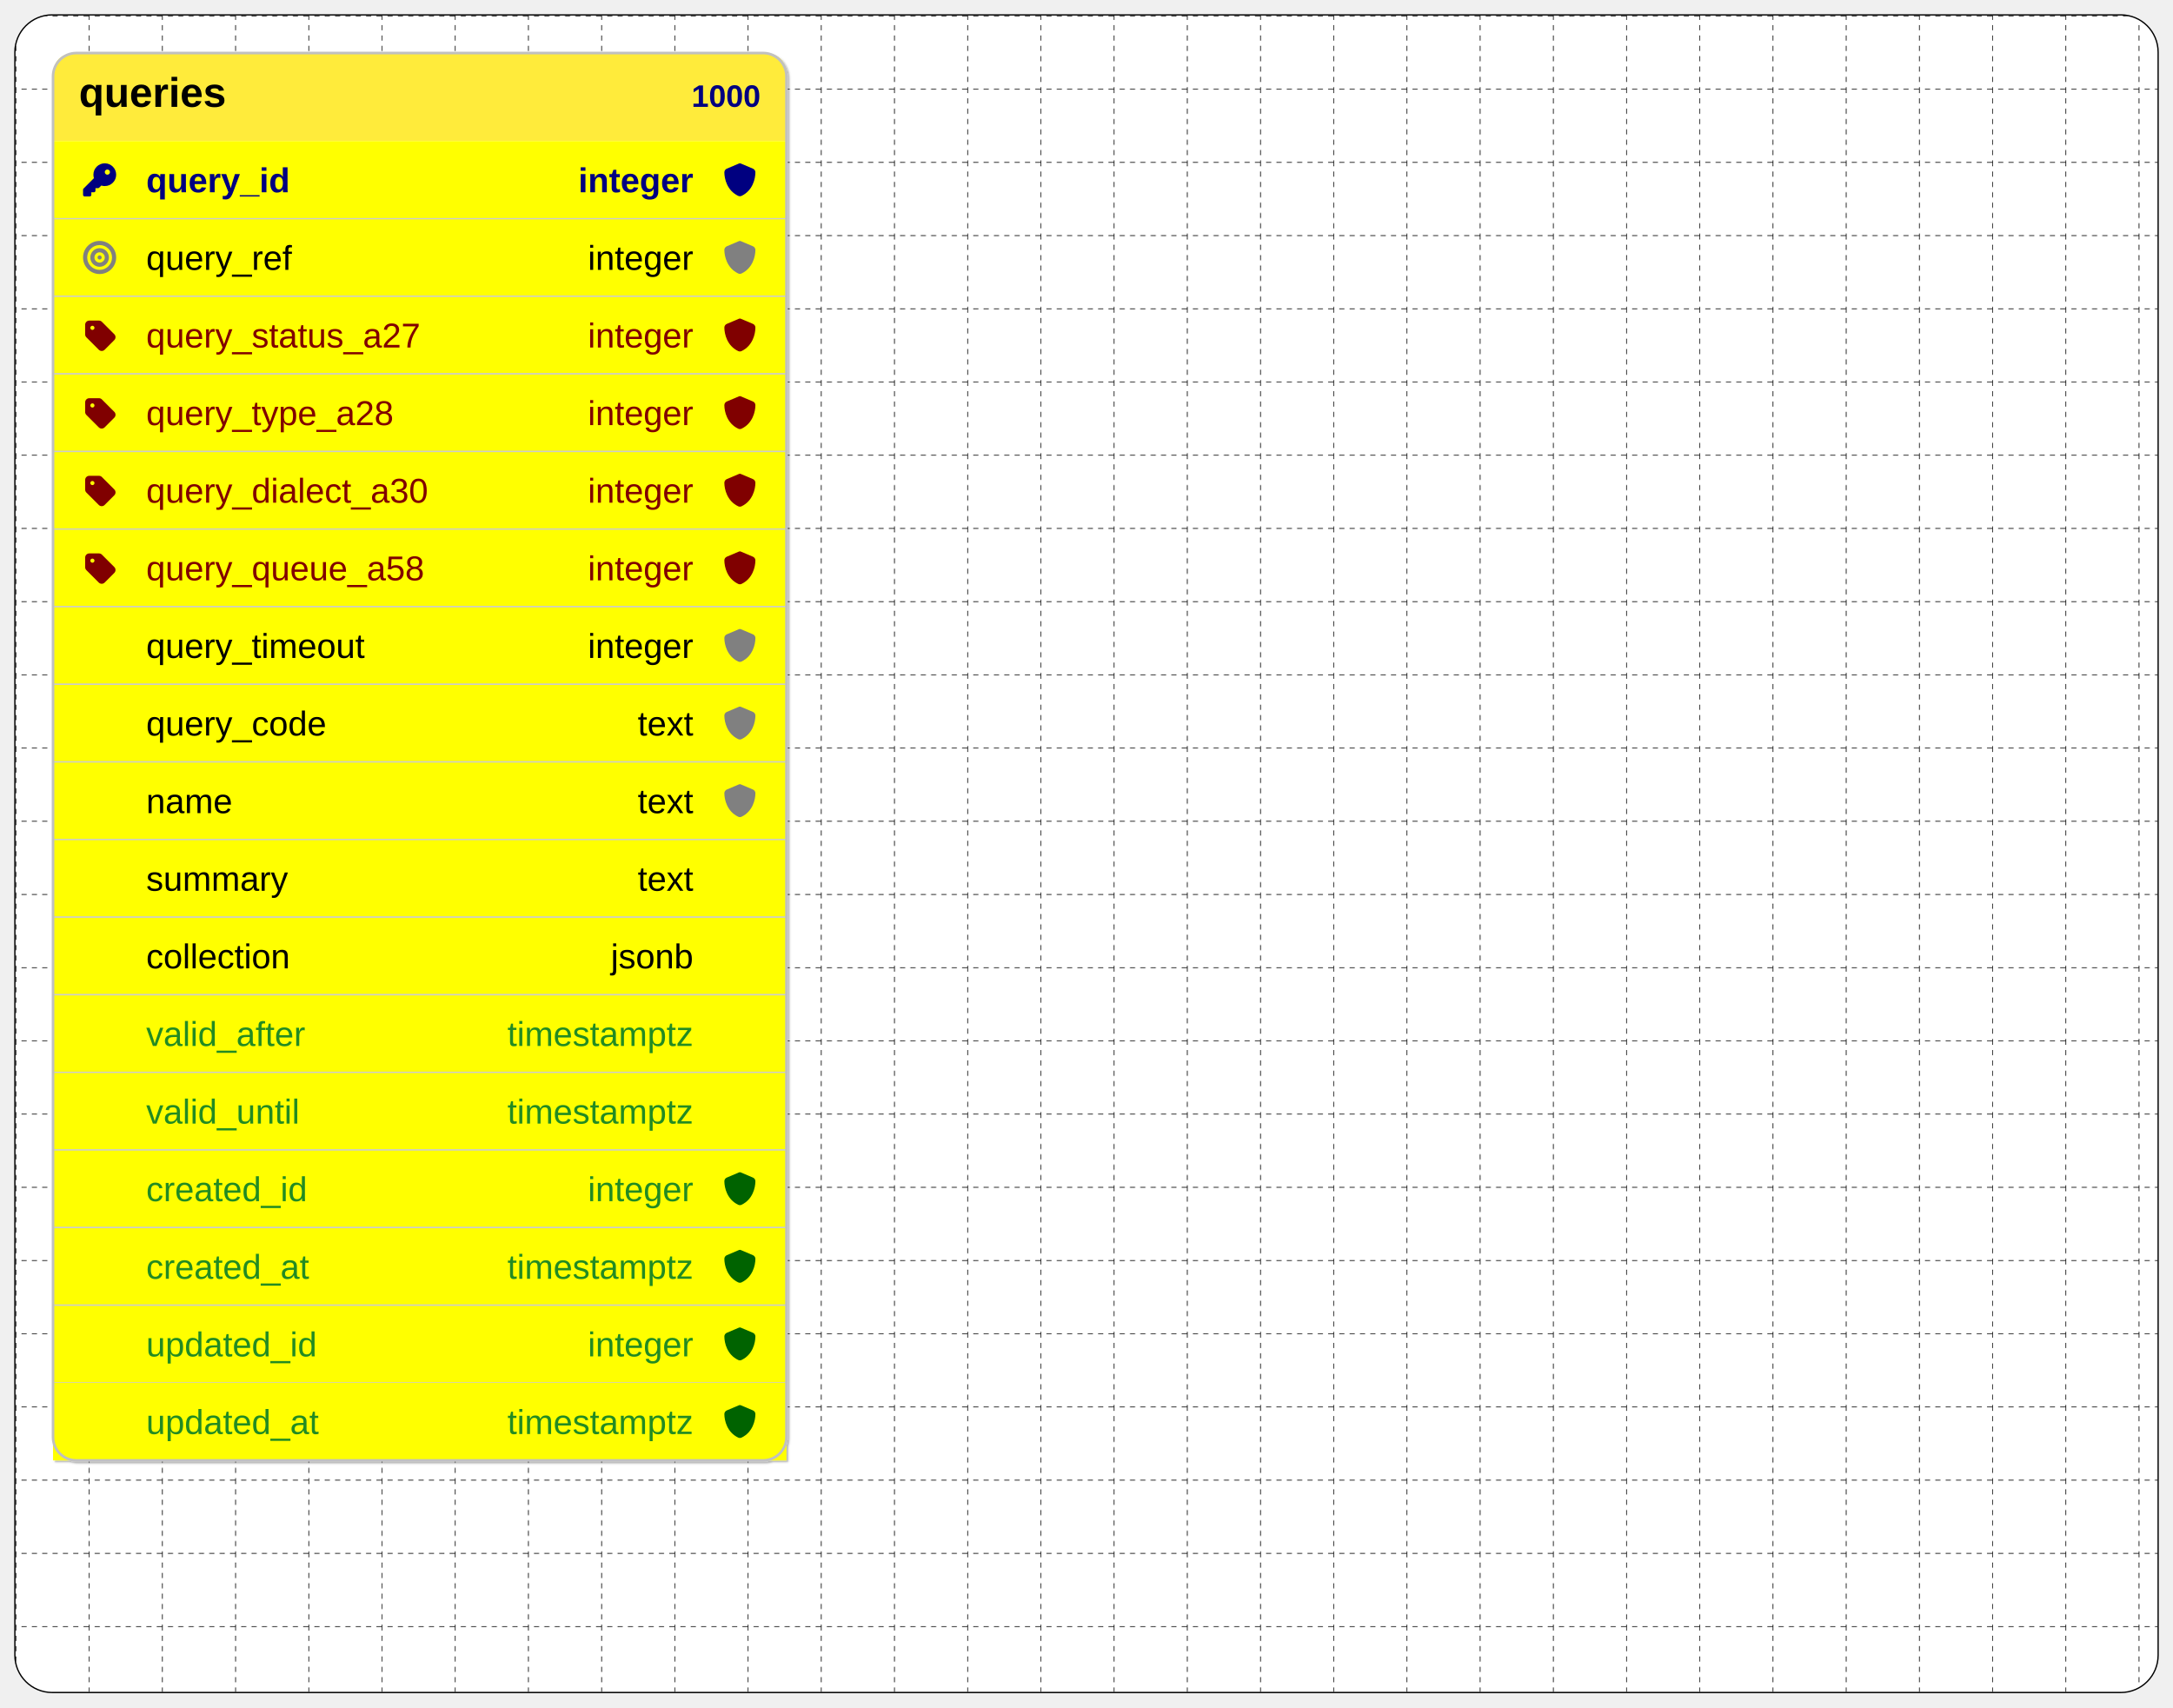
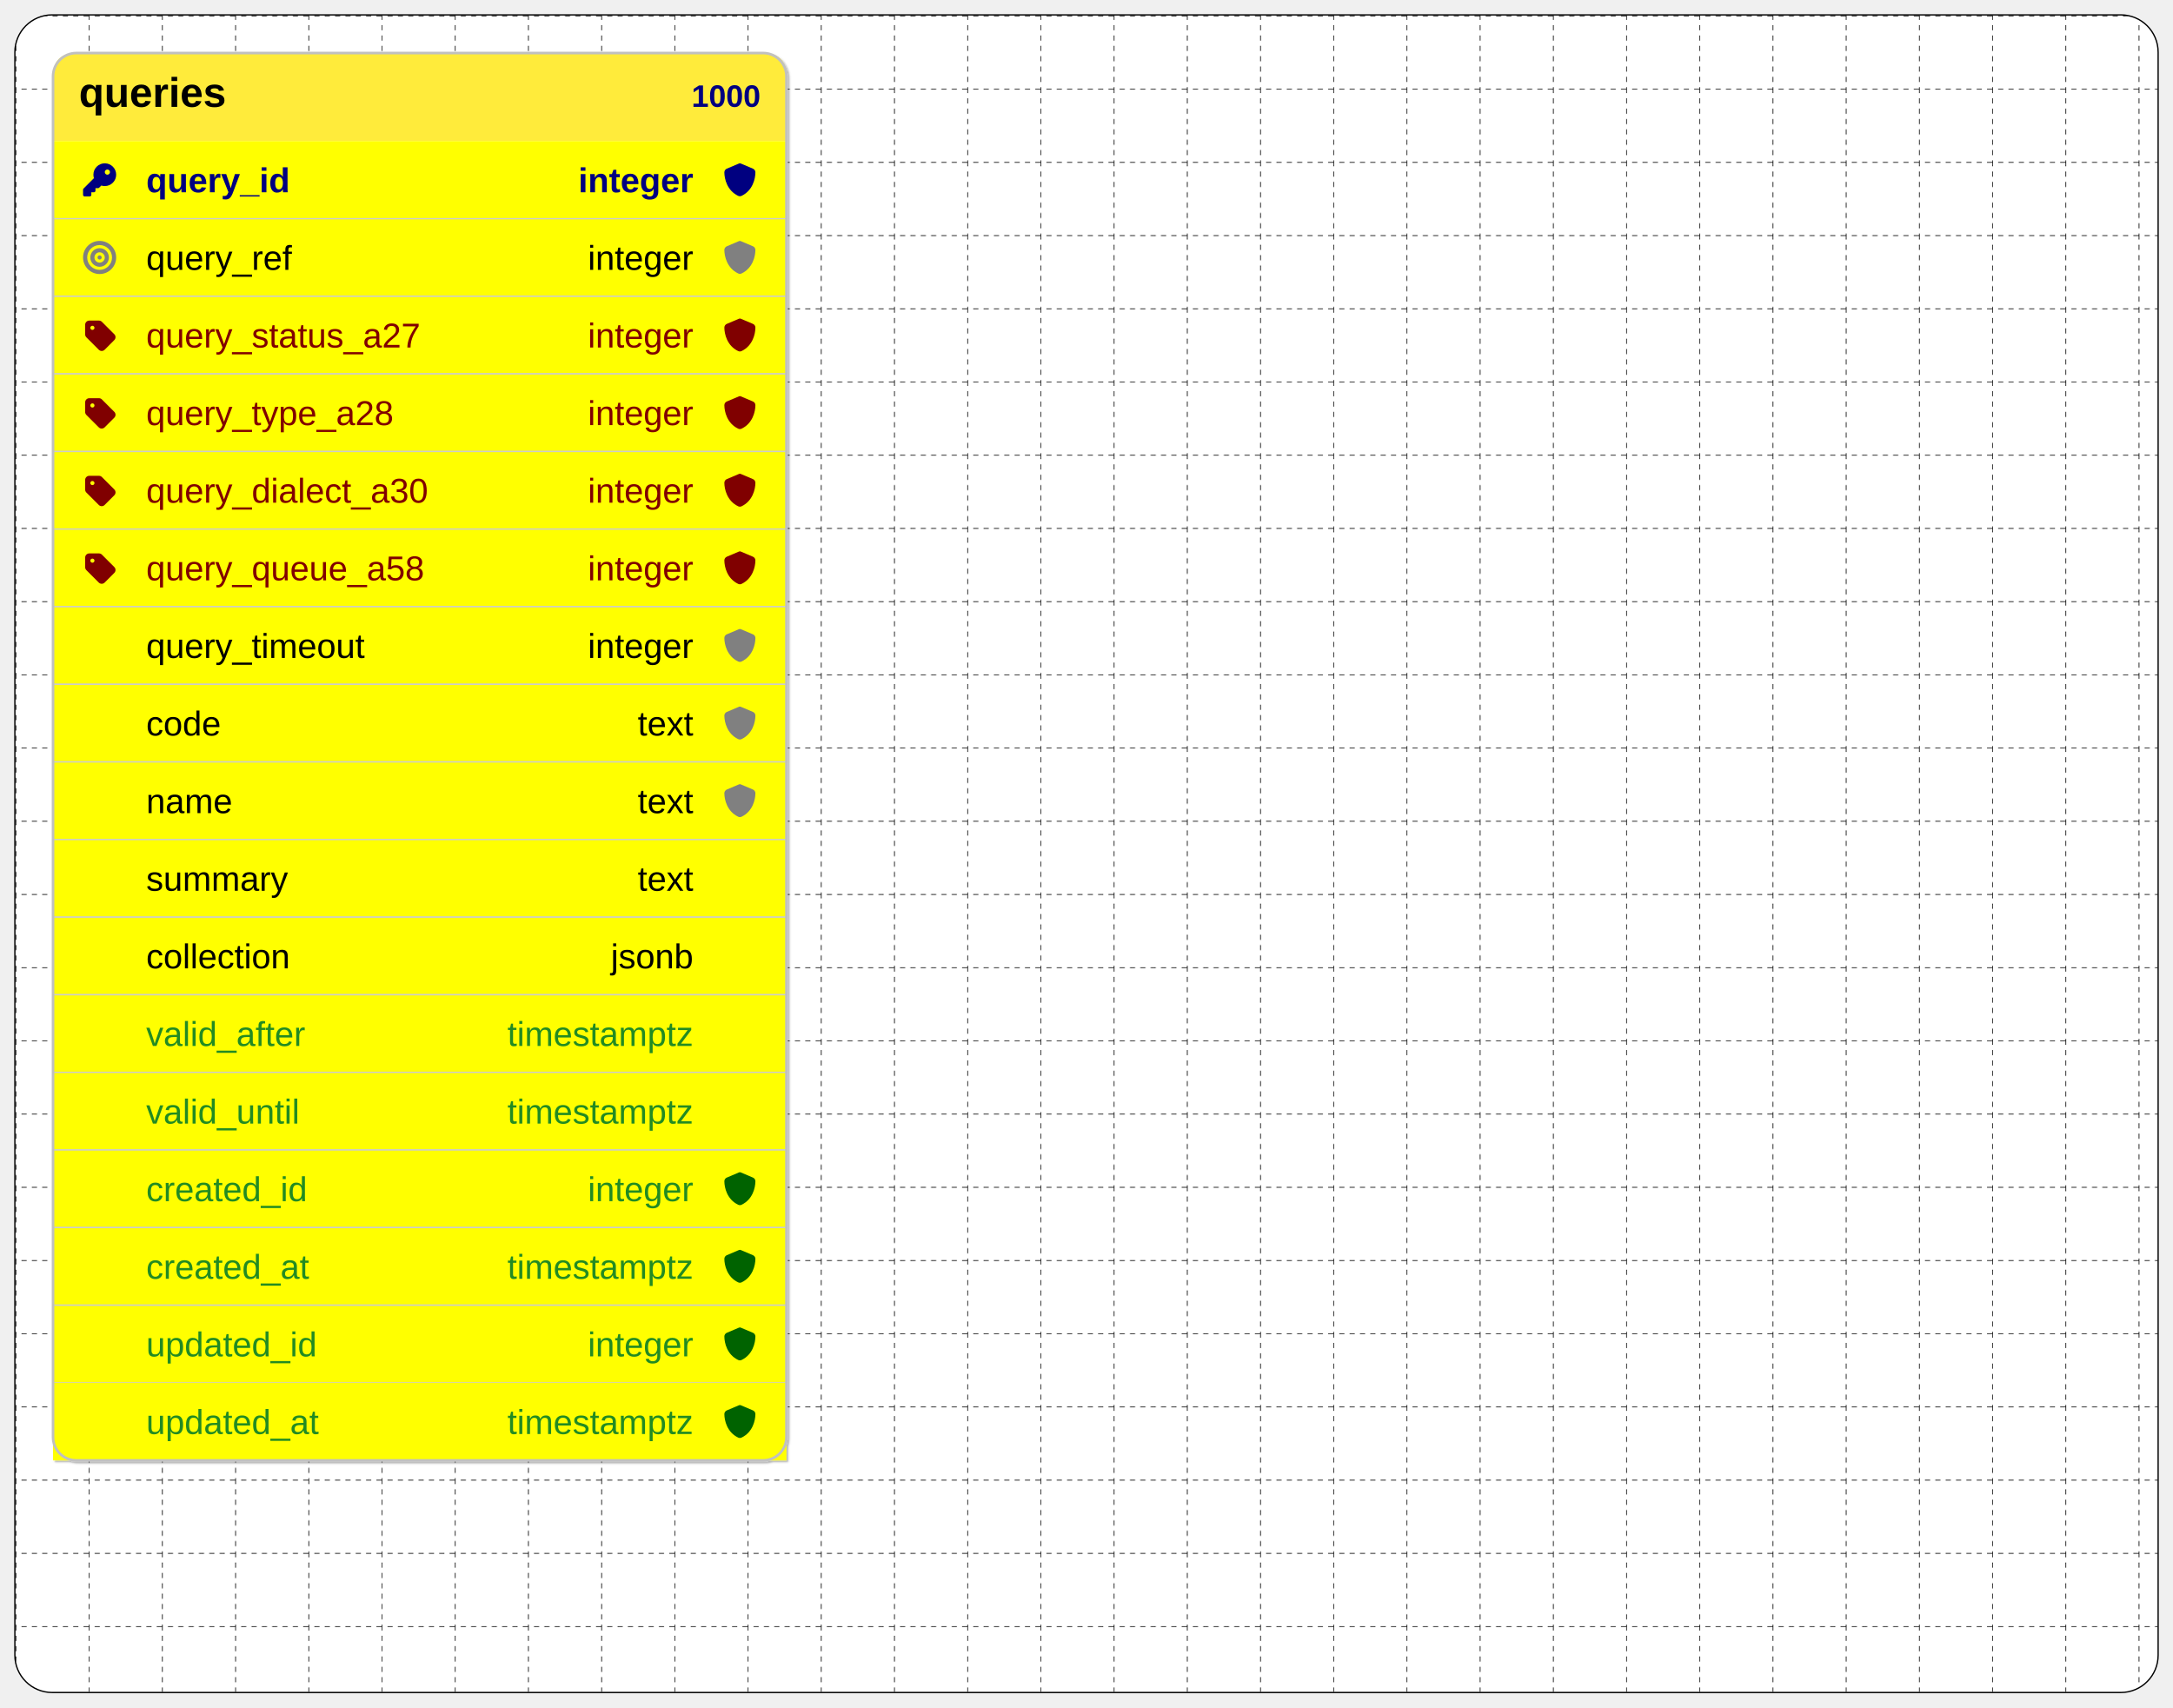
<svg xmlns="http://www.w3.org/2000/svg" width="2520" height="1980" viewBox="0 0 2520 1980">
  <defs>
    <clipPath id="border-clip">
      <rect x="18" y="18" width="2484" height="1944" rx="42.51" ry="42.51" />
    </clipPath>
  </defs>
  <rect x="18" y="18" width="2484" height="1944" fill="none" stroke="black" stroke-width="3" rx="42.51" ry="42.51" />
  <rect x="18" y="18" width="2484" height="1944" fill="white" clip-path="url(#border-clip)" />
  <defs>
    <pattern id="grid" width="84.9" height="84.9" patternUnits="userSpaceOnUse" x="18" y="18">
      <path d="M 84.9 0 L 0 0 0 84.9" fill="none" stroke="black" stroke-width="1.5" stroke-dasharray="6,6" />
    </pattern>
  </defs>
  <rect x="18" y="18" width="2484" height="1944" fill="url(#grid)" clip-path="url(#border-clip)" />
  <g id="erd-content" transform="translate(0, 0)">
    <defs>
      <clipPath id="layout-region-clip">
        <rect x="42.51" y="42.51" width="2434.98" height="1894.98" rx="42.51" ry="42.51" />
      </clipPath>
    </defs>
    <defs>
      <symbol id="not-null-icon-black" viewBox="0 0 640 640">
        <path d="M320 64C324.6 64 329.2 65 333.4 66.9L521.8 146.8C543.8 156.1 560.2 177.8 560.1 204C559.6 303.2 518.8 484.7 346.5 567.2C329.8 575.2 310.4 575.2 293.7 567.2C121.3 484.7 80.6 303.2 80.1 204C80 177.8 96.4 156.1 118.4 146.8L306.7 66.9C310.9 65 315.4 64 320 64z" fill="gray" />
      </symbol>
      <symbol id="not-null-icon-darkgreen" viewBox="0 0 640 640">
        <path d="M320 64C324.6 64 329.2 65 333.4 66.9L521.8 146.8C543.8 156.1 560.2 177.8 560.1 204C559.6 303.2 518.8 484.7 346.5 567.2C329.8 575.2 310.4 575.2 293.7 567.2C121.3 484.7 80.6 303.2 80.1 204C80 177.8 96.4 156.1 118.4 146.8L306.7 66.9C310.9 65 315.4 64 320 64z" fill="darkgreen" />
      </symbol>
      <symbol id="not-null-icon-navy" viewBox="0 0 640 640">
        <path d="M320 64C324.6 64 329.2 65 333.4 66.9L521.8 146.8C543.8 156.1 560.2 177.8 560.1 204C559.6 303.2 518.8 484.7 346.5 567.2C329.8 575.2 310.4 575.2 293.7 567.2C121.3 484.7 80.6 303.2 80.1 204C80 177.8 96.4 156.1 118.4 146.8L306.7 66.9C310.9 65 315.4 64 320 64z" fill="navy" />
      </symbol>
      <symbol id="not-null-icon-maroon" viewBox="0 0 640 640">
        <path d="M320 64C324.6 64 329.2 65 333.4 66.9L521.8 146.8C543.8 156.1 560.2 177.8 560.1 204C559.6 303.2 518.8 484.7 346.5 567.2C329.8 575.2 310.4 575.2 293.7 567.2C121.3 484.7 80.6 303.2 80.1 204C80 177.8 96.4 156.1 118.4 146.8L306.7 66.9C310.9 65 315.4 64 320 64z" fill="maroon" />
      </symbol>
      <symbol id="key-icon-navy" viewBox="0 0 640 640">
        <path d="M400 416C497.2 416 576 337.2 576 240C576 142.8 497.2 64 400 64C302.8 64 224 142.8 224 240C224 258.7 226.9 276.8 232.3 293.7L71 455C66.5 459.5 64 465.6 64 472L64 552C64 565.3 74.7 576 88 576L168 576C181.3 576 192 565.3 192 552L192 512L232 512C245.3 512 256 501.3 256 488L256 448L296 448C302.4 448 308.5 445.5 313 441L346.3 407.7C363.2 413.1 381.3 416 400 416zM440 160C462.1 160 480 177.9 480 200C480 222.1 462.1 240 440 240C417.9 240 400 222.1 400 200C400 177.9 417.9 160 440 160z" fill="navy" />
      </symbol>
      <symbol id="key-icon-darkgreen" viewBox="0 0 640 640">
        <path d="M400 416C497.2 416 576 337.2 576 240C576 142.8 497.2 64 400 64C302.8 64 224 142.8 224 240C224 258.7 226.9 276.8 232.3 293.7L71 455C66.5 459.5 64 465.6 64 472L64 552C64 565.3 74.7 576 88 576L168 576C181.3 576 192 565.3 192 552L192 512L232 512C245.3 512 256 501.3 256 488L256 448L296 448C302.4 448 308.5 445.5 313 441L346.3 407.7C363.2 413.1 381.3 416 400 416zM440 160C462.1 160 480 177.9 480 200C480 222.1 462.1 240 440 240C417.9 240 400 222.1 400 200C400 177.9 417.9 160 440 160z" fill="darkgreen" />
      </symbol>
      <symbol id="key-icon-gray" viewBox="0 0 640 640">
        <path d="M400 416C497.2 416 576 337.2 576 240C576 142.8 497.2 64 400 64C302.8 64 224 142.8 224 240C224 258.7 226.9 276.8 232.3 293.7L71 455C66.5 459.5 64 465.6 64 472L64 552C64 565.3 74.7 576 88 576L168 576C181.3 576 192 565.3 192 552L192 512L232 512C245.3 512 256 501.3 256 488L256 448L296 448C302.4 448 308.5 445.5 313 441L346.3 407.7C363.2 413.1 381.3 416 400 416zM440 160C462.1 160 480 177.9 480 200C480 222.1 462.1 240 440 240C417.9 240 400 222.1 400 200C400 177.9 417.9 160 440 160z" fill="gray" />
      </symbol>
      <symbol id="lookup-icon-gray" viewBox="0 0 640 640">
        <path d="M96.5 160L96.5 309.5C96.5 326.5 103.2 342.8 115.2 354.8L307.2 546.8C332.2 571.8 372.7 571.8 397.7 546.8L547.2 397.3C572.2 372.3 572.2 331.8 547.2 306.8L355.2 114.8C343.2 102.7 327 96 310 96L160.5 96C125.2 96 96.5 124.7 96.5 160zM208.5 176C226.2 176 240.5 190.3 240.5 208C240.5 225.7 226.2 240 208.5 240C190.8 240 176.5 225.7 176.5 208C176.5 190.3 190.8 176 208.5 176z" fill="gray" />
      </symbol>
      <symbol id="lookup-icon-maroon" viewBox="0 0 640 640">
        <path d="M96.5 160L96.5 309.5C96.5 326.5 103.2 342.8 115.2 354.8L307.2 546.8C332.2 571.8 372.7 571.8 397.7 546.8L547.2 397.3C572.2 372.3 572.2 331.8 547.2 306.8L355.2 114.8C343.2 102.7 327 96 310 96L160.5 96C125.2 96 96.5 124.7 96.5 160zM208.5 176C226.2 176 240.5 190.3 240.5 208C240.5 225.7 226.2 240 208.5 240C190.8 240 176.5 225.7 176.5 208C176.5 190.3 190.8 176 208.5 176z" fill="maroon" />
      </symbol>
      <symbol id="unique-icon-gray" viewBox="0 0 640 640">
        <path d="M512 320C512 214 426 128 320 128C214 128 128 214 128 320C128 426 214 512 320 512C426 512 512 426 512 320zM64 320C64 178.6 178.6 64 320 64C461.4 64 576 178.6 576 320C576 461.4 461.4 576 320 576C178.6 576 64 461.4 64 320zM320 400C364.2 400 400 364.2 400 320C400 275.8 364.2 240 320 240C275.8 240 240 275.8 240 320C240 364.2 275.8 400 320 400zM320 176C399.5 176 464 240.5 464 320C464 399.5 399.5 464 320 464C240.5 464 176 399.5 176 320C176 240.5 240.5 176 320 176zM288 320C288 302.3 302.3 288 320 288C337.7 288 352 302.3 352 320C352 337.7 337.7 352 320 352C302.3 352 288 337.7 288 320z" fill="gray" />
      </symbol>
    </defs>
    <g clip-path="url(#layout-region-clip)">
      <defs>
        <filter id="shadow-queries" x="-20%" y="-20%" width="140%" height="140%">
          <feDropShadow dx="2" dy="2" stdDeviation="1.5" flood-color="rgba(0,0,0,0.3)" />
        </filter>
      </defs>
      <g transform="translate(59.52, 59.52)" filter="url(#shadow-queries)">
        <rect x="2" y="2" width="850.5" height="1632.06" fill="white" stroke="transparent" stroke-width="3" rx="27" ry="27" />
        <path d="M 29 2 L 825.5 2 Q 852.5 2 852.5 29 L 852.5 104.06 L 2 104.06 L 2 29 Q 2 2 29 2 Z" fill="#ffeb3b" stroke="transparent" stroke-width="6" />
        <text x="32" y="64.37" font-family="Cairo, Arial, sans-serif" font-size="48" font-weight="bold">queries</text>
        <text x="822.5" y="64.37" font-family="Cairo, Arial, sans-serif" font-size="36" font-weight="bold" fill="navy" text-anchor="end">1000</text>
        <rect x="2" y="104.06" width="850.5" height="90" fill="yellow" stroke="transparent" stroke-width="1.5" />
        <use href="#key-icon-navy" x="32" y="125.06" width="48" height="48" rx="9.6" ry="9.6" />
        <use href="#not-null-icon-navy" x="774.5" y="125.06" width="48" height="48" rx="9.6" ry="9.6" />
        <text x="110" y="163.46" font-family="Cairo, Arial, sans-serif" font-size="40" fill="navy" font-weight="bold">query_id</text>
        <text x="744.5" y="163.46" font-family="Cairo, Arial, sans-serif" font-size="40" text-anchor="end" fill="navy" font-weight="bold">integer</text>
        <rect x="2" y="194.06" width="850.5" height="90" fill="yellow" stroke="#cccccc" stroke-width="1.5" />
        <use href="#unique-icon-gray" x="32" y="215.06" width="48" height="48" rx="9.6" ry="9.6" />
        <use href="#not-null-icon-black" x="774.5" y="215.06" width="48" height="48" rx="9.6" ry="9.6" />
        <text x="110" y="253.46" font-family="Cairo, Arial, sans-serif" font-size="40" fill="black" font-weight="normal">query_ref</text>
        <text x="744.5" y="253.46" font-family="Cairo, Arial, sans-serif" font-size="40" text-anchor="end" fill="black" font-weight="normal">integer</text>
        <rect x="2" y="284.06" width="850.5" height="90" fill="yellow" stroke="#cccccc" stroke-width="1.5" />
        <use href="#lookup-icon-maroon" x="32" y="305.06" width="48" height="48" rx="9.6" ry="9.6" />
        <use href="#not-null-icon-maroon" x="774.5" y="305.06" width="48" height="48" rx="9.6" ry="9.6" />
        <text x="110" y="343.46" font-family="Cairo, Arial, sans-serif" font-size="40" fill="maroon" font-weight="normal">query_status_a27</text>
        <text x="744.5" y="343.46" font-family="Cairo, Arial, sans-serif" font-size="40" text-anchor="end" fill="maroon" font-weight="normal">integer</text>
        <rect x="2" y="374.06" width="850.5" height="90" fill="yellow" stroke="#cccccc" stroke-width="1.5" />
        <use href="#lookup-icon-maroon" x="32" y="395.06" width="48" height="48" rx="9.6" ry="9.6" />
        <use href="#not-null-icon-maroon" x="774.5" y="395.06" width="48" height="48" rx="9.6" ry="9.6" />
        <text x="110" y="433.46" font-family="Cairo, Arial, sans-serif" font-size="40" fill="maroon" font-weight="normal">query_type_a28</text>
        <text x="744.5" y="433.46" font-family="Cairo, Arial, sans-serif" font-size="40" text-anchor="end" fill="maroon" font-weight="normal">integer</text>
        <rect x="2" y="464.06" width="850.5" height="90" fill="yellow" stroke="#cccccc" stroke-width="1.5" />
        <use href="#lookup-icon-maroon" x="32" y="485.06" width="48" height="48" rx="9.6" ry="9.6" />
        <use href="#not-null-icon-maroon" x="774.5" y="485.06" width="48" height="48" rx="9.6" ry="9.6" />
        <text x="110" y="523.46" font-family="Cairo, Arial, sans-serif" font-size="40" fill="maroon" font-weight="normal">query_dialect_a30</text>
        <text x="744.5" y="523.46" font-family="Cairo, Arial, sans-serif" font-size="40" text-anchor="end" fill="maroon" font-weight="normal">integer</text>
        <rect x="2" y="554.06" width="850.5" height="90" fill="yellow" stroke="#cccccc" stroke-width="1.5" />
        <use href="#lookup-icon-maroon" x="32" y="575.06" width="48" height="48" rx="9.6" ry="9.6" />
        <use href="#not-null-icon-maroon" x="774.5" y="575.06" width="48" height="48" rx="9.6" ry="9.6" />
        <text x="110" y="613.46" font-family="Cairo, Arial, sans-serif" font-size="40" fill="maroon" font-weight="normal">query_queue_a58</text>
        <text x="744.5" y="613.46" font-family="Cairo, Arial, sans-serif" font-size="40" text-anchor="end" fill="maroon" font-weight="normal">integer</text>
        <rect x="2" y="644.06" width="850.5" height="90" fill="yellow" stroke="#cccccc" stroke-width="1.5" />
        <use href="#not-null-icon-black" x="774.5" y="665.06" width="48" height="48" rx="9.6" ry="9.6" />
        <text x="110" y="703.46" font-family="Cairo, Arial, sans-serif" font-size="40" fill="black" font-weight="normal">query_timeout</text>
        <text x="744.5" y="703.46" font-family="Cairo, Arial, sans-serif" font-size="40" text-anchor="end" fill="black" font-weight="normal">integer</text>
        <rect x="2" y="734.06" width="850.5" height="90" fill="yellow" stroke="#cccccc" stroke-width="1.5" />
        <use href="#not-null-icon-black" x="774.5" y="755.06" width="48" height="48" rx="9.6" ry="9.6" />
-         <text x="110" y="793.46" font-family="Cairo, Arial, sans-serif" font-size="40" fill="black" font-weight="normal">query_code</text>
+         <text x="110" y="793.46" font-family="Cairo, Arial, sans-serif" font-size="40" fill="black" font-weight="normal">code</text>
        <text x="744.5" y="793.46" font-family="Cairo, Arial, sans-serif" font-size="40" text-anchor="end" fill="black" font-weight="normal">text</text>
        <rect x="2" y="824.06" width="850.5" height="90" fill="yellow" stroke="#cccccc" stroke-width="1.5" />
        <use href="#not-null-icon-black" x="774.5" y="845.06" width="48" height="48" rx="9.6" ry="9.6" />
        <text x="110" y="883.46" font-family="Cairo, Arial, sans-serif" font-size="40" fill="black" font-weight="normal">name</text>
        <text x="744.5" y="883.46" font-family="Cairo, Arial, sans-serif" font-size="40" text-anchor="end" fill="black" font-weight="normal">text</text>
        <rect x="2" y="914.06" width="850.5" height="90" fill="yellow" stroke="#cccccc" stroke-width="1.5" />
        <text x="110" y="973.46" font-family="Cairo, Arial, sans-serif" font-size="40" fill="black" font-weight="normal">summary</text>
        <text x="744.5" y="973.46" font-family="Cairo, Arial, sans-serif" font-size="40" text-anchor="end" fill="black" font-weight="normal">text</text>
        <rect x="2" y="1004.06" width="850.5" height="90" fill="yellow" stroke="#cccccc" stroke-width="1.5" />
        <text x="110" y="1063.46" font-family="Cairo, Arial, sans-serif" font-size="40" fill="black" font-weight="normal">collection</text>
        <text x="744.5" y="1063.46" font-family="Cairo, Arial, sans-serif" font-size="40" text-anchor="end" fill="black" font-weight="normal">jsonb</text>
        <rect x="2" y="1094.06" width="850.5" height="90" fill="yellow" stroke="#cccccc" stroke-width="1.5" />
        <text x="110" y="1153.46" font-family="Cairo, Arial, sans-serif" font-size="40" fill="forestgreen" font-weight="normal">valid_after</text>
        <text x="744.5" y="1153.46" font-family="Cairo, Arial, sans-serif" font-size="40" text-anchor="end" fill="forestgreen" font-weight="normal">timestamptz</text>
        <rect x="2" y="1184.06" width="850.5" height="90" fill="yellow" stroke="#cccccc" stroke-width="1.5" />
        <text x="110" y="1243.46" font-family="Cairo, Arial, sans-serif" font-size="40" fill="forestgreen" font-weight="normal">valid_until</text>
        <text x="744.5" y="1243.46" font-family="Cairo, Arial, sans-serif" font-size="40" text-anchor="end" fill="forestgreen" font-weight="normal">timestamptz</text>
        <rect x="2" y="1274.06" width="850.5" height="90" fill="yellow" stroke="#cccccc" stroke-width="1.5" />
        <use href="#not-null-icon-darkgreen" x="774.5" y="1295.06" width="48" height="48" rx="9.6" ry="9.6" />
        <text x="110" y="1333.46" font-family="Cairo, Arial, sans-serif" font-size="40" fill="forestgreen" font-weight="normal">created_id</text>
        <text x="744.5" y="1333.46" font-family="Cairo, Arial, sans-serif" font-size="40" text-anchor="end" fill="forestgreen" font-weight="normal">integer</text>
        <rect x="2" y="1364.06" width="850.5" height="90" fill="yellow" stroke="#cccccc" stroke-width="1.5" />
        <use href="#not-null-icon-darkgreen" x="774.5" y="1385.06" width="48" height="48" rx="9.6" ry="9.6" />
        <text x="110" y="1423.46" font-family="Cairo, Arial, sans-serif" font-size="40" fill="forestgreen" font-weight="normal">created_at</text>
        <text x="744.5" y="1423.46" font-family="Cairo, Arial, sans-serif" font-size="40" text-anchor="end" fill="forestgreen" font-weight="normal">timestamptz</text>
        <rect x="2" y="1454.06" width="850.5" height="90" fill="yellow" stroke="#cccccc" stroke-width="1.5" />
        <use href="#not-null-icon-darkgreen" x="774.5" y="1475.06" width="48" height="48" rx="9.6" ry="9.6" />
        <text x="110" y="1513.46" font-family="Cairo, Arial, sans-serif" font-size="40" fill="forestgreen" font-weight="normal">updated_id</text>
        <text x="744.5" y="1513.46" font-family="Cairo, Arial, sans-serif" font-size="40" text-anchor="end" fill="forestgreen" font-weight="normal">integer</text>
        <rect x="2" y="1544.06" width="850.5" height="90" fill="yellow" stroke="transparent" stroke-width="1.5" />
        <use href="#not-null-icon-darkgreen" x="774.5" y="1565.06" width="48" height="48" rx="9.6" ry="9.6" />
        <text x="110" y="1603.46" font-family="Cairo, Arial, sans-serif" font-size="40" fill="forestgreen" font-weight="normal">updated_at</text>
        <text x="744.5" y="1603.46" font-family="Cairo, Arial, sans-serif" font-size="40" text-anchor="end" fill="forestgreen" font-weight="normal">timestamptz</text>
        <rect x="2" y="2" width="850.5" height="1632.06" fill="transparent" stroke="silver" stroke-width="3" rx="27" ry="27" />
      </g>
    </g>
  </g>
</svg>
